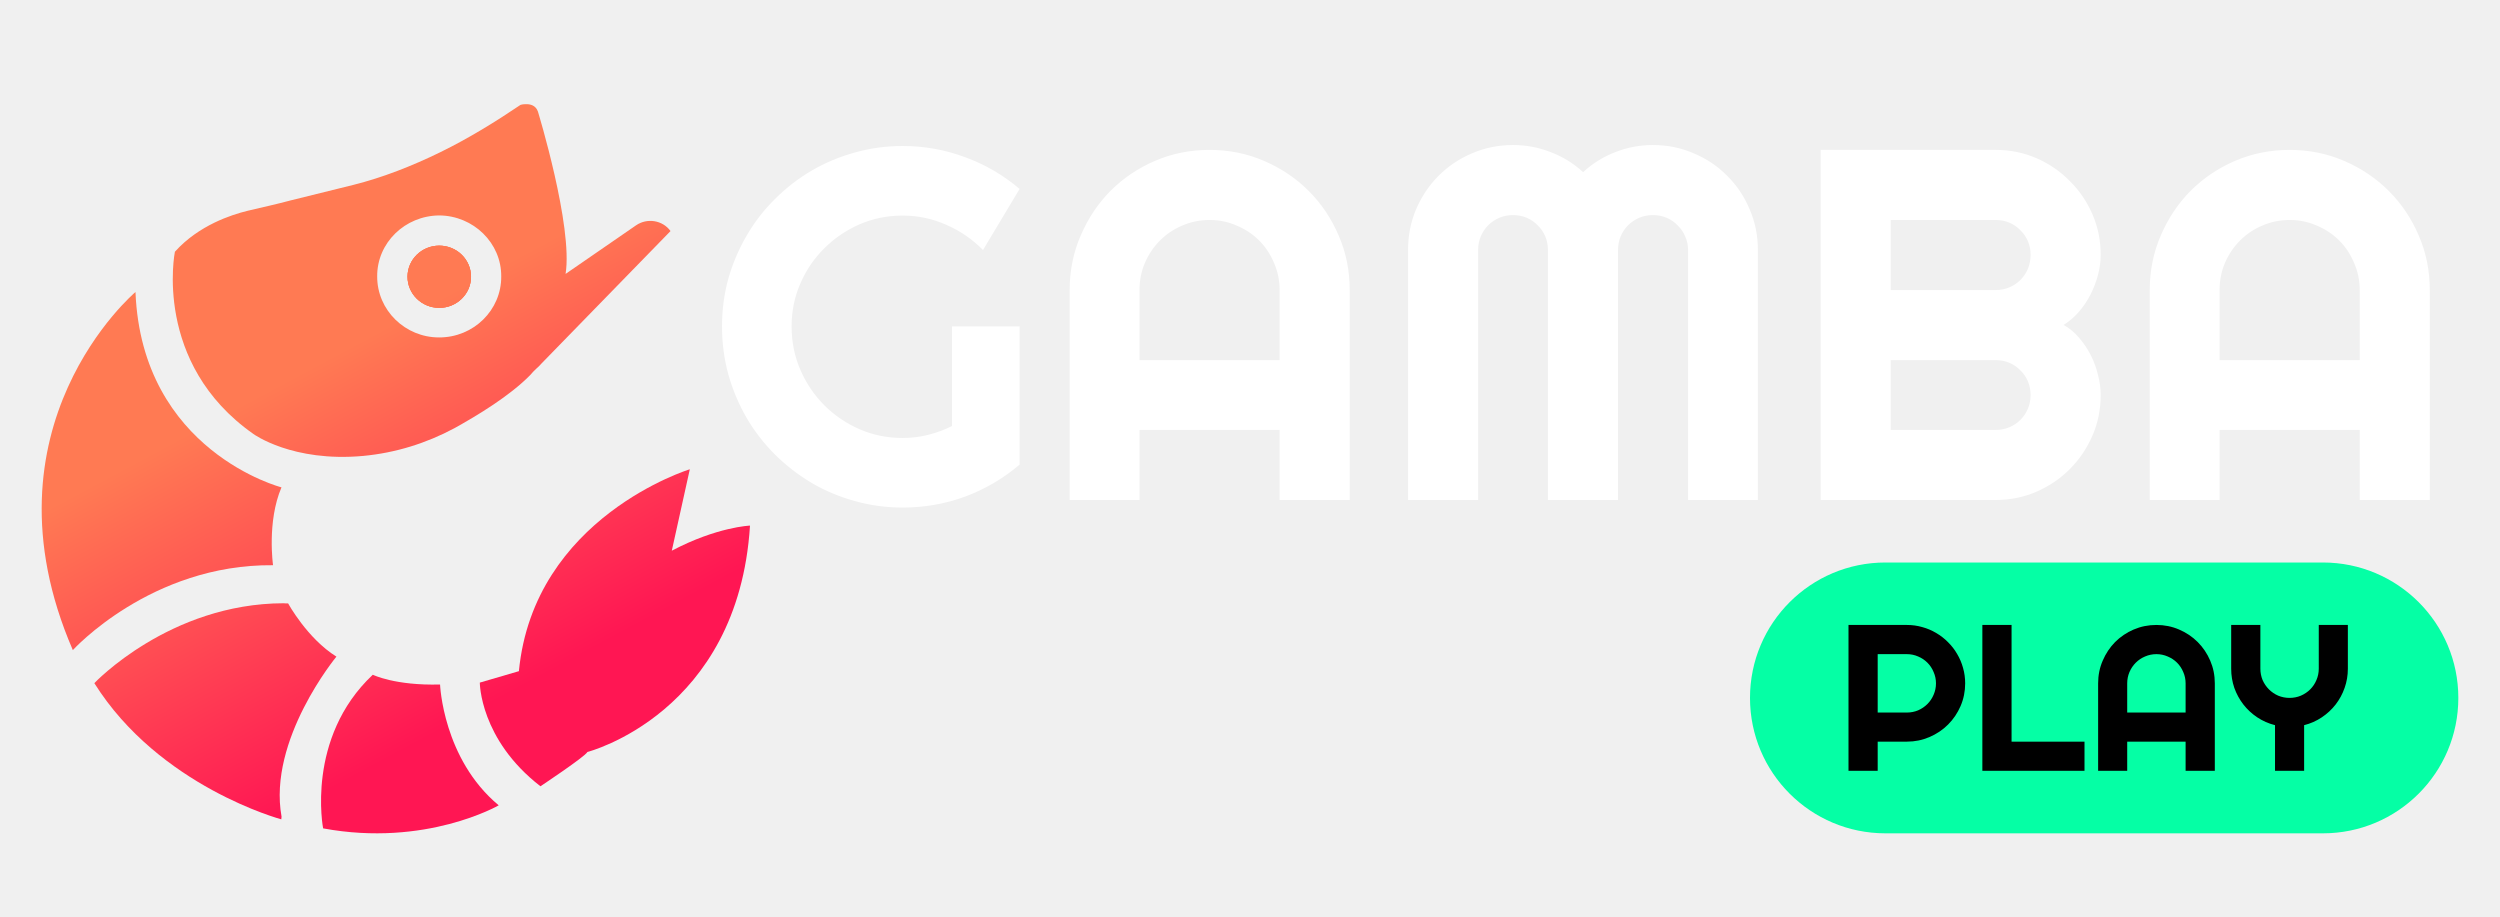
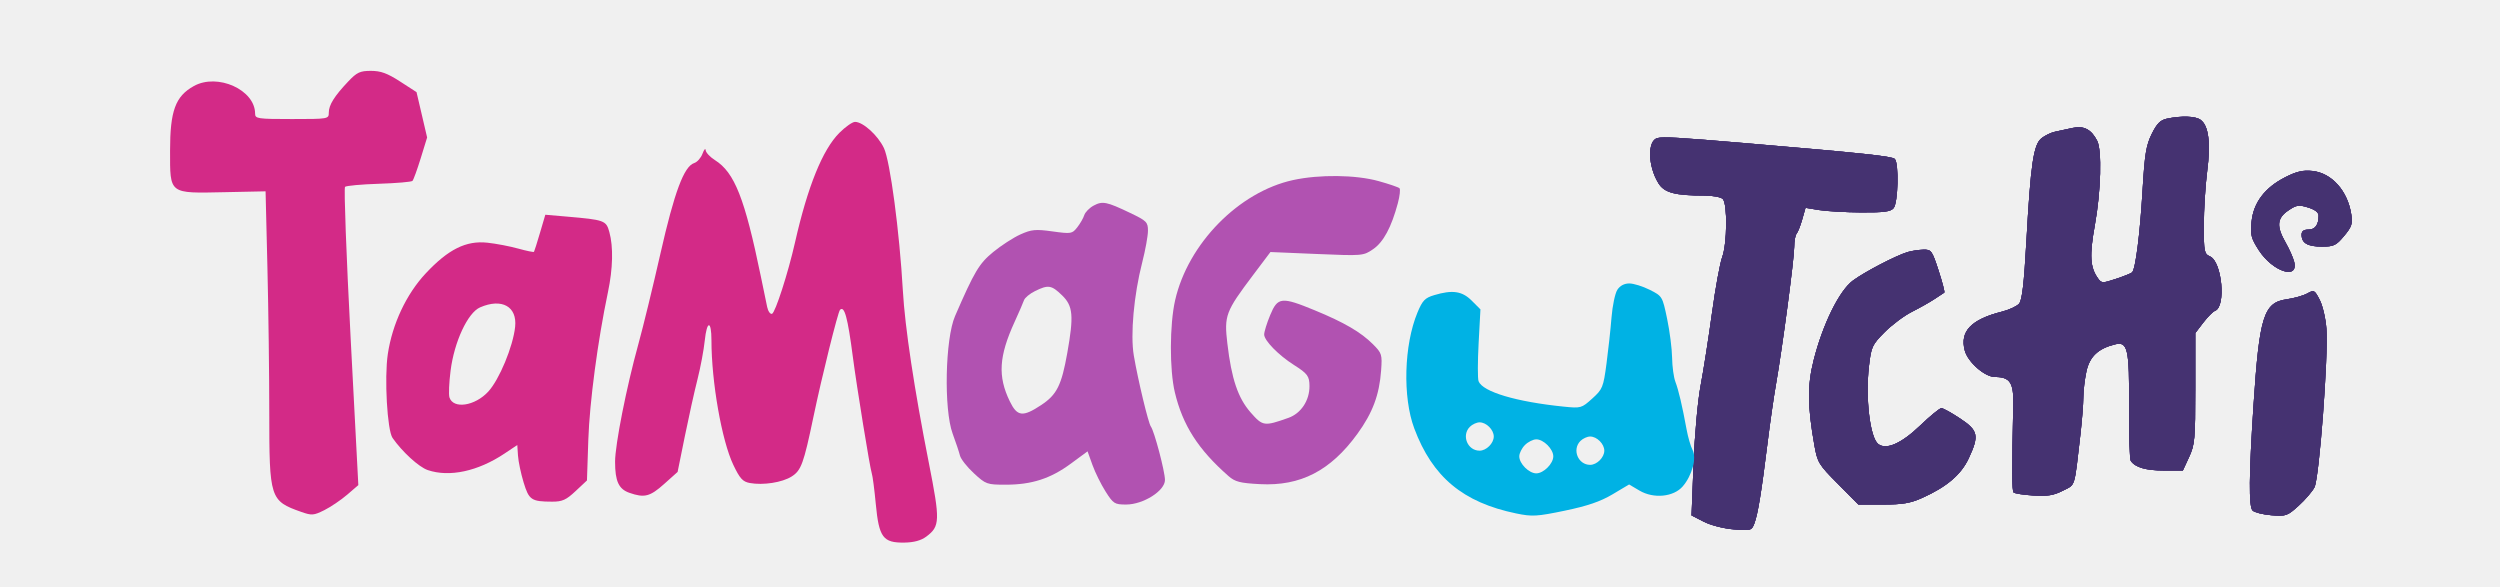
- <svg xmlns="http://www.w3.org/2000/svg" width="120" height="44" viewBox="0 0 120 44" fill="none">
-   <path d="M48.942 22.301C48.161 22.965 47.29 23.477 46.329 23.836C45.368 24.188 44.368 24.363 43.329 24.363C42.532 24.363 41.762 24.258 41.02 24.047C40.286 23.844 39.598 23.555 38.958 23.18C38.317 22.797 37.731 22.344 37.2 21.82C36.669 21.289 36.215 20.703 35.84 20.062C35.465 19.414 35.172 18.719 34.961 17.977C34.758 17.234 34.657 16.465 34.657 15.668C34.657 14.871 34.758 14.105 34.961 13.371C35.172 12.637 35.465 11.949 35.84 11.309C36.215 10.66 36.669 10.074 37.2 9.551C37.731 9.02 38.317 8.566 38.958 8.191C39.598 7.816 40.286 7.527 41.02 7.324C41.762 7.113 42.532 7.008 43.329 7.008C44.368 7.008 45.368 7.188 46.329 7.547C47.29 7.898 48.161 8.406 48.942 9.07L47.184 12C46.676 11.484 46.09 11.082 45.426 10.793C44.762 10.496 44.063 10.348 43.329 10.348C42.594 10.348 41.903 10.488 41.254 10.77C40.614 11.051 40.051 11.434 39.567 11.918C39.083 12.395 38.7 12.957 38.419 13.605C38.137 14.246 37.997 14.934 37.997 15.668C37.997 16.41 38.137 17.105 38.419 17.754C38.7 18.402 39.083 18.969 39.567 19.453C40.051 19.938 40.614 20.32 41.254 20.602C41.903 20.883 42.594 21.023 43.329 21.023C43.751 21.023 44.161 20.973 44.559 20.871C44.958 20.77 45.336 20.629 45.696 20.449V15.668H48.942V22.301ZM61.422 17.285V13.922C61.422 13.461 61.333 13.027 61.153 12.621C60.981 12.207 60.743 11.848 60.438 11.543C60.133 11.238 59.774 11 59.36 10.828C58.954 10.648 58.52 10.559 58.059 10.559C57.598 10.559 57.161 10.648 56.747 10.828C56.34 11 55.985 11.238 55.68 11.543C55.376 11.848 55.133 12.207 54.954 12.621C54.782 13.027 54.696 13.461 54.696 13.922V17.285H61.422ZM64.786 24H61.422V20.637H54.696V24H51.344V13.922C51.344 12.992 51.52 12.121 51.872 11.309C52.223 10.488 52.7 9.773 53.301 9.164C53.911 8.555 54.622 8.074 55.434 7.723C56.254 7.371 57.129 7.195 58.059 7.195C58.989 7.195 59.86 7.371 60.672 7.723C61.493 8.074 62.208 8.555 62.817 9.164C63.426 9.773 63.907 10.488 64.258 11.309C64.61 12.121 64.786 12.992 64.786 13.922V24ZM84.379 24H81.028V12C81.028 11.766 80.981 11.547 80.887 11.344C80.801 11.141 80.68 10.965 80.524 10.816C80.376 10.66 80.2 10.539 79.997 10.453C79.793 10.367 79.575 10.324 79.34 10.324C79.106 10.324 78.887 10.367 78.684 10.453C78.481 10.539 78.301 10.66 78.145 10.816C77.997 10.965 77.879 11.141 77.793 11.344C77.707 11.547 77.665 11.766 77.665 12V24H74.301V12C74.301 11.766 74.258 11.547 74.172 11.344C74.086 11.141 73.965 10.965 73.809 10.816C73.661 10.66 73.485 10.539 73.282 10.453C73.079 10.367 72.86 10.324 72.626 10.324C72.391 10.324 72.172 10.367 71.969 10.453C71.766 10.539 71.586 10.66 71.43 10.816C71.282 10.965 71.165 11.141 71.079 11.344C70.993 11.547 70.95 11.766 70.95 12V24H67.586V12C67.586 11.305 67.715 10.652 67.973 10.043C68.239 9.426 68.598 8.891 69.051 8.438C69.512 7.977 70.047 7.617 70.657 7.359C71.274 7.094 71.93 6.961 72.626 6.961C73.251 6.961 73.852 7.074 74.43 7.301C75.008 7.52 75.528 7.84 75.989 8.262C76.45 7.84 76.965 7.52 77.536 7.301C78.114 7.074 78.715 6.961 79.34 6.961C80.036 6.961 80.688 7.094 81.297 7.359C81.915 7.617 82.45 7.977 82.903 8.438C83.364 8.891 83.723 9.426 83.981 10.043C84.247 10.652 84.379 11.305 84.379 12V24ZM100.833 18.961C100.833 19.656 100.7 20.309 100.434 20.918C100.168 21.527 99.805 22.062 99.344 22.523C98.891 22.977 98.36 23.336 97.751 23.602C97.141 23.867 96.489 24 95.793 24H87.391V7.195H95.793C96.489 7.195 97.141 7.328 97.751 7.594C98.36 7.859 98.891 8.223 99.344 8.684C99.805 9.137 100.168 9.668 100.434 10.277C100.7 10.887 100.833 11.539 100.833 12.234C100.833 12.547 100.79 12.867 100.704 13.195C100.618 13.523 100.497 13.84 100.34 14.145C100.184 14.449 99.997 14.727 99.778 14.977C99.559 15.227 99.317 15.434 99.051 15.598C99.325 15.746 99.571 15.949 99.79 16.207C100.008 16.457 100.196 16.734 100.352 17.039C100.508 17.344 100.625 17.664 100.704 18C100.79 18.328 100.833 18.648 100.833 18.961ZM90.754 20.637H95.793C96.028 20.637 96.247 20.594 96.45 20.508C96.653 20.422 96.829 20.305 96.977 20.156C97.133 20 97.254 19.82 97.34 19.617C97.426 19.414 97.469 19.195 97.469 18.961C97.469 18.727 97.426 18.508 97.34 18.305C97.254 18.102 97.133 17.926 96.977 17.777C96.829 17.621 96.653 17.5 96.45 17.414C96.247 17.328 96.028 17.285 95.793 17.285H90.754V20.637ZM90.754 13.922H95.793C96.028 13.922 96.247 13.879 96.45 13.793C96.653 13.707 96.829 13.59 96.977 13.441C97.133 13.285 97.254 13.105 97.34 12.902C97.426 12.691 97.469 12.469 97.469 12.234C97.469 12 97.426 11.781 97.34 11.578C97.254 11.375 97.133 11.199 96.977 11.051C96.829 10.895 96.653 10.773 96.45 10.688C96.247 10.602 96.028 10.559 95.793 10.559H90.754V13.922ZM113.266 17.285V13.922C113.266 13.461 113.176 13.027 112.997 12.621C112.825 12.207 112.586 11.848 112.282 11.543C111.977 11.238 111.618 11 111.204 10.828C110.797 10.648 110.364 10.559 109.903 10.559C109.442 10.559 109.004 10.648 108.59 10.828C108.184 11 107.829 11.238 107.524 11.543C107.219 11.848 106.977 12.207 106.797 12.621C106.625 13.027 106.54 13.461 106.54 13.922V17.285H113.266ZM116.629 24H113.266V20.637H106.54V24H103.188V13.922C103.188 12.992 103.364 12.121 103.715 11.309C104.067 10.488 104.543 9.773 105.145 9.164C105.754 8.555 106.465 8.074 107.278 7.723C108.098 7.371 108.973 7.195 109.903 7.195C110.833 7.195 111.704 7.371 112.516 7.723C113.336 8.074 114.051 8.555 114.661 9.164C115.27 9.773 115.75 10.488 116.102 11.309C116.454 12.121 116.629 12.992 116.629 13.922V24Z" fill="white" />
-   <path d="M3.496 31.205C3.496 31.205 7.24 27.075 13.106 27.13C13.106 27.13 12.806 25.038 13.511 23.393C13.511 23.393 6.808 21.665 6.503 14.017C6.503 14.017 -1.147 20.472 3.496 31.205Z" fill="url(#paint0_linear_638_1116)" />
-   <path d="M4.528 32.791C7.645 37.759 13.502 39.328 13.502 39.328L13.514 39.197C12.849 35.508 16.148 31.518 16.148 31.518C14.751 30.649 13.83 28.964 13.83 28.964C13.747 28.968 13.68 28.962 13.613 28.956C8.133 28.969 4.528 32.791 4.528 32.791Z" fill="url(#paint1_linear_638_1116)" />
-   <path d="M15.51 39.762C20.444 40.677 23.938 38.656 23.938 38.656C21.26 36.428 21.123 32.856 21.123 32.856C18.961 32.916 17.894 32.387 17.894 32.387C14.663 35.427 15.51 39.762 15.51 39.762Z" fill="url(#paint2_linear_638_1116)" />
-   <path d="M24.907 32.216L23.031 32.765C23.031 32.765 23.027 35.486 25.941 37.741C25.941 37.741 28.074 36.327 28.198 36.094C28.198 36.094 35.43 34.25 36 25.229C36 25.229 34.422 25.287 32.246 26.434L33.111 22.525C33.111 22.525 25.622 24.819 24.907 32.216Z" fill="url(#paint3_linear_638_1116)" />
-   <path d="M22.609 13.284C22.609 14.108 21.927 14.777 21.085 14.777C20.244 14.777 19.561 14.108 19.561 13.284C19.561 12.46 20.244 11.792 21.085 11.792C21.927 11.792 22.609 12.46 22.609 13.284Z" fill="url(#paint4_linear_638_1116)" />
-   <path d="M24.984 5.034C23.8 5.835 22.509 6.632 21.145 7.301C19.782 7.969 18.372 8.518 16.98 8.87L13.965 9.616C13.265 9.804 12.547 9.961 11.855 10.125C11.13 10.306 9.544 10.804 8.395 12.084C8.395 12.084 7.319 17.433 12.164 20.831C12.164 20.831 14.029 22.196 17.435 21.884C18.985 21.738 20.464 21.277 21.817 20.551C22.917 19.941 24.47 19.004 25.454 17.999C25.541 17.89 25.638 17.797 25.734 17.704C25.806 17.644 25.903 17.551 26.006 17.433L32.185 11.091C31.807 10.567 31.062 10.448 30.527 10.818L27.148 13.148C27.511 10.879 25.82 5.354 25.82 5.354C25.717 5.056 25.448 4.993 25.241 5.001C25.091 4.998 24.984 5.034 24.984 5.034ZM18.105 13.268C18.093 11.655 19.44 10.352 21.087 10.341C22.725 10.354 24.073 11.665 24.059 13.27C24.071 14.882 22.732 16.201 21.077 16.197C19.447 16.199 18.1 14.889 18.105 13.268Z" fill="url(#paint5_linear_638_1116)" />
-   <path d="M22.609 13.283C22.609 14.107 21.927 14.776 21.085 14.776C20.244 14.776 19.561 14.107 19.561 13.283C19.561 12.459 20.244 11.791 21.085 11.791C21.927 11.791 22.609 12.459 22.609 13.283Z" fill="url(#paint6_linear_638_1116)" />
-   <path d="M22.609 13.283C22.609 14.107 21.927 14.776 21.085 14.776C20.244 14.776 19.561 14.107 19.561 13.283C19.561 12.459 20.244 11.791 21.085 11.791C21.927 11.791 22.609 12.459 22.609 13.283Z" fill="url(#paint7_linear_638_1116)" />
-   <rect x="84" y="27" width="34" height="13" rx="6.5" fill="#05FFA5" />
-   <path d="M90.129 31.399V34.202H91.53C91.722 34.202 91.903 34.166 92.072 34.095C92.242 34.02 92.39 33.919 92.517 33.792C92.644 33.665 92.743 33.517 92.814 33.348C92.889 33.175 92.927 32.993 92.927 32.801C92.927 32.609 92.889 32.428 92.814 32.259C92.743 32.086 92.644 31.936 92.517 31.81C92.39 31.683 92.242 31.583 92.072 31.512C91.903 31.437 91.722 31.399 91.53 31.399H90.129ZM90.129 37H88.728V29.998H91.53C91.787 29.998 92.035 30.032 92.272 30.101C92.51 30.166 92.731 30.26 92.936 30.384C93.145 30.504 93.334 30.651 93.503 30.823C93.675 30.992 93.822 31.181 93.942 31.39C94.066 31.598 94.16 31.821 94.226 32.059C94.294 32.296 94.328 32.544 94.328 32.801C94.328 33.185 94.255 33.548 94.108 33.89C93.962 34.228 93.762 34.524 93.508 34.778C93.254 35.032 92.956 35.232 92.614 35.379C92.276 35.525 91.914 35.599 91.53 35.599H90.129V37ZM100.056 37H95.153V29.998H96.555V35.599H100.056V37ZM104.909 34.202V32.801C104.909 32.609 104.872 32.428 104.797 32.259C104.725 32.086 104.626 31.936 104.499 31.81C104.372 31.683 104.222 31.583 104.05 31.512C103.881 31.437 103.7 31.399 103.508 31.399C103.316 31.399 103.133 31.437 102.961 31.512C102.792 31.583 102.644 31.683 102.517 31.81C102.39 31.936 102.289 32.086 102.214 32.259C102.142 32.428 102.106 32.609 102.106 32.801V34.202H104.909ZM106.311 37H104.909V35.599H102.106V37H100.71V32.801C100.71 32.413 100.783 32.05 100.93 31.712C101.076 31.37 101.275 31.072 101.525 30.818C101.779 30.564 102.076 30.364 102.414 30.218C102.756 30.071 103.12 29.998 103.508 29.998C103.895 29.998 104.258 30.071 104.597 30.218C104.938 30.364 105.236 30.564 105.49 30.818C105.744 31.072 105.944 31.37 106.091 31.712C106.237 32.05 106.311 32.413 106.311 32.801V37ZM110.598 37H109.201V34.808C108.892 34.73 108.607 34.604 108.347 34.432C108.09 34.259 107.868 34.054 107.683 33.816C107.497 33.575 107.352 33.31 107.248 33.02C107.147 32.727 107.097 32.42 107.097 32.098V29.998H108.498V32.098C108.498 32.29 108.534 32.472 108.605 32.645C108.68 32.814 108.781 32.962 108.908 33.089C109.035 33.216 109.183 33.317 109.353 33.392C109.525 33.463 109.707 33.499 109.899 33.499C110.091 33.499 110.272 33.463 110.441 33.392C110.614 33.317 110.764 33.216 110.891 33.089C111.018 32.962 111.117 32.814 111.188 32.645C111.263 32.472 111.301 32.29 111.301 32.098V29.998H112.697V32.098C112.697 32.42 112.645 32.727 112.541 33.02C112.44 33.31 112.297 33.575 112.111 33.816C111.926 34.054 111.704 34.259 111.447 34.432C111.19 34.604 110.907 34.73 110.598 34.808V37Z" fill="black" />
-   <defs>
-     <linearGradient id="paint0_linear_638_1116" x1="14.759" y1="38.489" x2="6.117" y2="22.374" gradientUnits="userSpaceOnUse">
-       <stop stop-color="#FF1653" />
-       <stop offset="1" stop-color="#FF7A53" />
-     </linearGradient>
-     <linearGradient id="paint1_linear_638_1116" x1="14.082" y1="38.85" x2="5.441" y2="22.735" gradientUnits="userSpaceOnUse">
-       <stop stop-color="#FF1653" />
-       <stop offset="1" stop-color="#FF7A53" />
-     </linearGradient>
-     <linearGradient id="paint2_linear_638_1116" x1="18.437" y1="36.516" x2="9.795" y2="20.402" gradientUnits="userSpaceOnUse">
-       <stop stop-color="#FF1653" />
-       <stop offset="1" stop-color="#FF7A53" />
-     </linearGradient>
-     <linearGradient id="paint3_linear_638_1116" x1="29.952" y1="30.339" x2="21.311" y2="14.225" gradientUnits="userSpaceOnUse">
-       <stop stop-color="#FF1653" />
-       <stop offset="1" stop-color="#FF7A53" />
-     </linearGradient>
-     <linearGradient id="paint4_linear_638_1116" x1="30.472" y1="30.064" x2="21.831" y2="13.95" gradientUnits="userSpaceOnUse">
-       <stop stop-color="#FF1653" />
-       <stop offset="1" stop-color="#FF7A53" />
-     </linearGradient>
-     <linearGradient id="paint5_linear_638_1116" x1="29.74" y1="30.452" x2="21.099" y2="14.338" gradientUnits="userSpaceOnUse">
-       <stop stop-color="#FF1653" />
-       <stop offset="1" stop-color="#FF7A53" />
-     </linearGradient>
-     <linearGradient id="paint6_linear_638_1116" x1="30.472" y1="30.063" x2="21.831" y2="13.948" gradientUnits="userSpaceOnUse">
-       <stop stop-color="#FF1653" />
-       <stop offset="1" stop-color="#FF7A53" />
-     </linearGradient>
-     <linearGradient id="paint7_linear_638_1116" x1="30.472" y1="30.063" x2="21.831" y2="13.948" gradientUnits="userSpaceOnUse">
-       <stop stop-color="#FF1653" />
-       <stop offset="1" stop-color="#FF7A53" />
-     </linearGradient>
-   </defs>
+ <svg xmlns="http://www.w3.org/2000/svg" width="882" height="207" viewBox="0 0 882 207" version="1.1">
+   <path d="" stroke="none" fill="#000000" fill-rule="evenodd" />
+   <path d="M 764.500 41.868 C 762.183 42.356, 760.964 43.581, 759.145 47.247 C 757.163 51.244, 756.649 54.384, 755.898 67.102 C 754.974 82.727, 753.402 95.043, 752.194 96.117 C 751.812 96.456, 749.252 97.479, 746.504 98.390 C 741.809 99.947, 741.431 99.942, 740.244 98.319 C 737.375 94.396, 737.117 90.193, 739.078 79.320 C 741.210 67.498, 741.602 53.047, 739.883 49.684 C 737.814 45.639, 735.146 44.254, 731.145 45.151 C 729.140 45.600, 726.375 46.198, 725 46.481 C 723.625 46.763, 721.498 47.783, 720.274 48.747 C 717.425 50.991, 716.429 57.726, 714.913 85 C 714.069 100.177, 713.397 105.928, 712.325 107.147 C 711.528 108.053, 708.819 109.312, 706.304 109.945 C 695.425 112.684, 691.371 116.913, 693.166 123.648 C 694.263 127.767, 700.238 133, 703.844 133 C 709.107 133, 710.447 135.008, 710.280 142.644 C 709.773 165.871, 709.801 173.134, 710.401 173.734 C 710.773 174.106, 713.909 174.590, 717.371 174.811 C 722.340 175.127, 724.529 174.771, 727.769 173.118 C 732.301 170.806, 731.757 172.536, 733.956 153.432 C 734.530 148.445, 735 142.505, 735 140.231 C 735 137.958, 735.484 133.842, 736.075 131.084 C 737.206 125.811, 740.179 122.985, 746.168 121.490 C 750.661 120.369, 751.270 123.063, 751.124 143.421 C 751.053 153.364, 751.334 161.995, 751.747 162.600 C 753.325 164.907, 757.100 166, 763.490 166 L 770.112 166 772.306 161.250 C 774.327 156.874, 774.500 154.964, 774.500 137 L 774.500 117.500 777.302 113.837 C 778.844 111.822, 780.725 109.936, 781.482 109.645 C 785.419 108.135, 783.932 92.323, 779.678 90.456 C 777.648 89.565, 777.501 88.819, 777.513 79.500 C 777.520 74, 778.052 65.411, 778.694 60.412 C 779.982 50.400, 779.205 44.354, 776.364 42.277 C 774.549 40.949, 769.663 40.781, 764.500 41.868 M 584.751 48.711 C 581.155 49.606, 581.341 58.527, 585.081 64.614 C 587.159 67.996, 590.905 69, 601.440 69 C 604.278 69, 607.140 69.540, 607.800 70.200 C 609.479 71.879, 609.332 86.074, 607.587 90.730 C 606.810 92.803, 605.187 101.700, 603.982 110.500 C 602.776 119.300, 600.978 130.775, 599.986 136 C 598.971 141.344, 597.874 153.450, 597.479 163.673 L 596.776 181.845 601.109 184.055 C 603.587 185.320, 608.117 186.480, 611.694 186.768 C 617.726 187.252, 617.982 187.177, 618.949 184.635 C 620.169 181.424, 621.448 173.624, 623.560 156.500 C 624.442 149.350, 625.800 139.900, 626.578 135.500 C 628.779 123.040, 633 91.239, 633 87.113 C 633 85.071, 633.374 82.973, 633.831 82.450 C 634.289 81.928, 635.186 79.658, 635.824 77.407 L 636.986 73.315 641.743 74.098 C 644.359 74.528, 651.057 74.908, 656.628 74.940 C 664.694 74.988, 667.022 74.678, 668.068 73.418 C 669.651 71.511, 669.980 57.593, 668.478 56.084 C 667.511 55.111, 657.235 54.024, 615.500 50.480 C 591.944 48.479, 586.857 48.186, 584.751 48.711 M 806.272 62.510 C 799.062 66.160, 794.999 71.518, 794.349 78.233 C 793.899 82.877, 794.201 84.063, 796.902 88.258 C 801.776 95.827, 811.008 98.865, 809.376 92.363 C 809.006 90.888, 807.651 87.841, 806.364 85.591 C 803.075 79.841, 803.308 76.981, 807.283 74.275 C 810.177 72.304, 810.978 72.180, 814.276 73.193 C 816.721 73.943, 818 74.937, 818 76.086 C 818 79.355, 816.792 81, 814.393 81 C 812.755 81, 812 81.568, 812 82.800 C 812 85.750, 814.121 87, 819.127 87 C 823.366 87, 824.178 86.612, 826.989 83.250 C 829.684 80.025, 830.040 78.960, 829.533 75.645 C 828.260 67.328, 822.629 61.031, 815.826 60.318 C 812.509 59.969, 810.281 60.481, 806.272 62.510 M 673 88.933 C 668.817 90.207, 657.941 95.870, 653.731 98.966 C 648.919 102.505, 643.083 114.335, 639.858 127.088 C 637.607 135.992, 637.665 143.193, 640.102 157 C 641.192 163.178, 641.605 163.859, 648.447 170.750 L 655.645 178 664.294 178 C 671.250 178, 673.976 177.535, 678.221 175.625 C 686.841 171.746, 691.884 167.446, 694.564 161.690 C 698.310 153.644, 697.932 151.902, 691.515 147.642 C 688.499 145.639, 685.535 144, 684.929 144 C 684.323 144, 680.973 146.740, 677.486 150.089 C 670.826 156.484, 665.450 158.852, 662.621 156.637 C 659.732 154.374, 658.072 140.379, 659.366 129.208 C 660.165 122.317, 660.468 121.658, 664.881 117.208 C 667.449 114.619, 671.787 111.375, 674.520 110 C 677.253 108.625, 680.841 106.602, 682.495 105.503 C 684.148 104.405, 685.697 103.383, 685.938 103.232 C 686.179 103.081, 685.279 99.593, 683.938 95.482 C 681.609 88.340, 681.366 88.010, 678.500 88.089 C 676.850 88.135, 674.375 88.515, 673 88.933 M 814 103.536 C 812.625 104.301, 809.363 105.226, 806.752 105.592 C 798.628 106.730, 797.095 111.623, 795.037 143 C 793.427 167.562, 793.330 178.722, 794.715 180.111 C 795.383 180.781, 798.363 181.531, 801.337 181.778 C 806.460 182.203, 806.963 182.028, 810.937 178.438 C 813.243 176.355, 815.765 173.421, 816.542 171.919 C 818.228 168.659, 821.453 125.894, 820.759 115.998 C 820.507 112.414, 819.450 107.848, 818.401 105.821 C 816.582 102.305, 816.392 102.206, 814 103.536" stroke="none" fill="#453271" fill-rule="evenodd" />
+   <path d="M 764.500 41.868 C 762.183 42.356, 760.964 43.581, 759.145 47.247 C 757.163 51.244, 756.649 54.384, 755.898 67.102 C 754.974 82.727, 753.402 95.043, 752.194 96.117 C 751.812 96.456, 749.252 97.479, 746.504 98.390 C 741.809 99.947, 741.431 99.942, 740.244 98.319 C 737.375 94.396, 737.117 90.193, 739.078 79.320 C 741.210 67.498, 741.602 53.047, 739.883 49.684 C 737.814 45.639, 735.146 44.254, 731.145 45.151 C 729.140 45.600, 726.375 46.198, 725 46.481 C 723.625 46.763, 721.498 47.783, 720.274 48.747 C 717.425 50.991, 716.429 57.726, 714.913 85 C 714.069 100.177, 713.397 105.928, 712.325 107.147 C 711.528 108.053, 708.819 109.312, 706.304 109.945 C 695.425 112.684, 691.371 116.913, 693.166 123.648 C 694.263 127.767, 700.238 133, 703.844 133 C 709.107 133, 710.447 135.008, 710.280 142.644 C 709.773 165.871, 709.801 173.134, 710.401 173.734 C 710.773 174.106, 713.909 174.590, 717.371 174.811 C 722.340 175.127, 724.529 174.771, 727.769 173.118 C 732.301 170.806, 731.757 172.536, 733.956 153.432 C 734.530 148.445, 735 142.505, 735 140.231 C 735 137.958, 735.484 133.842, 736.075 131.084 C 737.206 125.811, 740.179 122.985, 746.168 121.490 C 750.661 120.369, 751.270 123.063, 751.124 143.421 C 751.053 153.364, 751.334 161.995, 751.747 162.600 C 753.325 164.907, 757.100 166, 763.490 166 L 770.112 166 772.306 161.250 C 774.327 156.874, 774.500 154.964, 774.500 137 L 774.500 117.500 777.302 113.837 C 778.844 111.822, 780.725 109.936, 781.482 109.645 C 785.419 108.135, 783.932 92.323, 779.678 90.456 C 777.648 89.565, 777.501 88.819, 777.513 79.500 C 777.520 74, 778.052 65.411, 778.694 60.412 C 779.982 50.400, 779.205 44.354, 776.364 42.277 C 774.549 40.949, 769.663 40.781, 764.500 41.868 M 584.751 48.711 C 581.155 49.606, 581.341 58.527, 585.081 64.614 C 587.159 67.996, 590.905 69, 601.440 69 C 604.278 69, 607.140 69.540, 607.800 70.200 C 609.479 71.879, 609.332 86.074, 607.587 90.730 C 606.810 92.803, 605.187 101.700, 603.982 110.500 C 602.776 119.300, 600.978 130.775, 599.986 136 C 598.971 141.344, 597.874 153.450, 597.479 163.673 L 596.776 181.845 601.109 184.055 C 603.587 185.320, 608.117 186.480, 611.694 186.768 C 617.726 187.252, 617.982 187.177, 618.949 184.635 C 620.169 181.424, 621.448 173.624, 623.560 156.500 C 624.442 149.350, 625.800 139.900, 626.578 135.500 C 628.779 123.040, 633 91.239, 633 87.113 C 633 85.071, 633.374 82.973, 633.831 82.450 C 634.289 81.928, 635.186 79.658, 635.824 77.407 L 636.986 73.315 641.743 74.098 C 644.359 74.528, 651.057 74.908, 656.628 74.940 C 664.694 74.988, 667.022 74.678, 668.068 73.418 C 669.651 71.511, 669.980 57.593, 668.478 56.084 C 667.511 55.111, 657.235 54.024, 615.500 50.480 C 591.944 48.479, 586.857 48.186, 584.751 48.711 M 806.272 62.510 C 799.062 66.160, 794.999 71.518, 794.349 78.233 C 793.899 82.877, 794.201 84.063, 796.902 88.258 C 801.776 95.827, 811.008 98.865, 809.376 92.363 C 809.006 90.888, 807.651 87.841, 806.364 85.591 C 803.075 79.841, 803.308 76.981, 807.283 74.275 C 810.177 72.304, 810.978 72.180, 814.276 73.193 C 816.721 73.943, 818 74.937, 818 76.086 C 818 79.355, 816.792 81, 814.393 81 C 812.755 81, 812 81.568, 812 82.800 C 812 85.750, 814.121 87, 819.127 87 C 823.366 87, 824.178 86.612, 826.989 83.250 C 829.684 80.025, 830.040 78.960, 829.533 75.645 C 828.260 67.328, 822.629 61.031, 815.826 60.318 C 812.509 59.969, 810.281 60.481, 806.272 62.510 M 673 88.933 C 668.817 90.207, 657.941 95.870, 653.731 98.966 C 648.919 102.505, 643.083 114.335, 639.858 127.088 C 637.607 135.992, 637.665 143.193, 640.102 157 C 641.192 163.178, 641.605 163.859, 648.447 170.750 L 655.645 178 664.294 178 C 671.250 178, 673.976 177.535, 678.221 175.625 C 686.841 171.746, 691.884 167.446, 694.564 161.690 C 698.310 153.644, 697.932 151.902, 691.515 147.642 C 688.499 145.639, 685.535 144, 684.929 144 C 684.323 144, 680.973 146.740, 677.486 150.089 C 670.826 156.484, 665.450 158.852, 662.621 156.637 C 659.732 154.374, 658.072 140.379, 659.366 129.208 C 660.165 122.317, 660.468 121.658, 664.881 117.208 C 667.449 114.619, 671.787 111.375, 674.520 110 C 677.253 108.625, 680.841 106.602, 682.495 105.503 C 684.148 104.405, 685.697 103.383, 685.938 103.232 C 686.179 103.081, 685.279 99.593, 683.938 95.482 C 681.609 88.340, 681.366 88.010, 678.500 88.089 C 676.850 88.135, 674.375 88.515, 673 88.933 M 814 103.536 C 812.625 104.301, 809.363 105.226, 806.752 105.592 C 798.628 106.730, 797.095 111.623, 795.037 143 C 793.427 167.562, 793.330 178.722, 794.715 180.111 C 795.383 180.781, 798.363 181.531, 801.337 181.778 C 806.460 182.203, 806.963 182.028, 810.937 178.438 C 813.243 176.355, 815.765 173.421, 816.542 171.919 C 818.228 168.659, 821.453 125.894, 820.759 115.998 C 820.507 112.414, 819.450 107.848, 818.401 105.821 C 816.582 102.305, 816.392 102.206, 814 103.536" stroke="none" fill="#453271" fill-rule="evenodd" />
+   <path d="M 764.500 41.868 C 762.183 42.356, 760.964 43.581, 759.145 47.247 C 757.163 51.244, 756.649 54.384, 755.898 67.102 C 754.974 82.727, 753.402 95.043, 752.194 96.117 C 751.812 96.456, 749.252 97.479, 746.504 98.390 C 741.809 99.947, 741.431 99.942, 740.244 98.319 C 737.375 94.396, 737.117 90.193, 739.078 79.320 C 741.210 67.498, 741.602 53.047, 739.883 49.684 C 737.814 45.639, 735.146 44.254, 731.145 45.151 C 729.140 45.600, 726.375 46.198, 725 46.481 C 723.625 46.763, 721.498 47.783, 720.274 48.747 C 717.425 50.991, 716.429 57.726, 714.913 85 C 714.069 100.177, 713.397 105.928, 712.325 107.147 C 711.528 108.053, 708.819 109.312, 706.304 109.945 C 695.425 112.684, 691.371 116.913, 693.166 123.648 C 694.263 127.767, 700.238 133, 703.844 133 C 709.107 133, 710.447 135.008, 710.280 142.644 C 709.773 165.871, 709.801 173.134, 710.401 173.734 C 710.773 174.106, 713.909 174.590, 717.371 174.811 C 722.340 175.127, 724.529 174.771, 727.769 173.118 C 732.301 170.806, 731.757 172.536, 733.956 153.432 C 734.530 148.445, 735 142.505, 735 140.231 C 735 137.958, 735.484 133.842, 736.075 131.084 C 737.206 125.811, 740.179 122.985, 746.168 121.490 C 750.661 120.369, 751.270 123.063, 751.124 143.421 C 751.053 153.364, 751.334 161.995, 751.747 162.600 C 753.325 164.907, 757.100 166, 763.490 166 L 770.112 166 772.306 161.250 C 774.327 156.874, 774.500 154.964, 774.500 137 L 774.500 117.500 777.302 113.837 C 778.844 111.822, 780.725 109.936, 781.482 109.645 C 785.419 108.135, 783.932 92.323, 779.678 90.456 C 777.648 89.565, 777.501 88.819, 777.513 79.500 C 777.520 74, 778.052 65.411, 778.694 60.412 C 779.982 50.400, 779.205 44.354, 776.364 42.277 C 774.549 40.949, 769.663 40.781, 764.500 41.868 M 584.751 48.711 C 581.155 49.606, 581.341 58.527, 585.081 64.614 C 587.159 67.996, 590.905 69, 601.440 69 C 604.278 69, 607.140 69.540, 607.800 70.200 C 609.479 71.879, 609.332 86.074, 607.587 90.730 C 606.810 92.803, 605.187 101.700, 603.982 110.500 C 602.776 119.300, 600.978 130.775, 599.986 136 C 598.971 141.344, 597.874 153.450, 597.479 163.673 L 596.776 181.845 601.109 184.055 C 603.587 185.320, 608.117 186.480, 611.694 186.768 C 617.726 187.252, 617.982 187.177, 618.949 184.635 C 620.169 181.424, 621.448 173.624, 623.560 156.500 C 624.442 149.350, 625.800 139.900, 626.578 135.500 C 628.779 123.040, 633 91.239, 633 87.113 C 633 85.071, 633.374 82.973, 633.831 82.450 C 634.289 81.928, 635.186 79.658, 635.824 77.407 L 636.986 73.315 641.743 74.098 C 644.359 74.528, 651.057 74.908, 656.628 74.940 C 664.694 74.988, 667.022 74.678, 668.068 73.418 C 669.651 71.511, 669.980 57.593, 668.478 56.084 C 667.511 55.111, 657.235 54.024, 615.500 50.480 C 591.944 48.479, 586.857 48.186, 584.751 48.711 M 806.272 62.510 C 799.062 66.160, 794.999 71.518, 794.349 78.233 C 793.899 82.877, 794.201 84.063, 796.902 88.258 C 801.776 95.827, 811.008 98.865, 809.376 92.363 C 809.006 90.888, 807.651 87.841, 806.364 85.591 C 803.075 79.841, 803.308 76.981, 807.283 74.275 C 810.177 72.304, 810.978 72.180, 814.276 73.193 C 816.721 73.943, 818 74.937, 818 76.086 C 818 79.355, 816.792 81, 814.393 81 C 812.755 81, 812 81.568, 812 82.800 C 812 85.750, 814.121 87, 819.127 87 C 823.366 87, 824.178 86.612, 826.989 83.250 C 829.684 80.025, 830.040 78.960, 829.533 75.645 C 828.260 67.328, 822.629 61.031, 815.826 60.318 C 812.509 59.969, 810.281 60.481, 806.272 62.510 M 673 88.933 C 668.817 90.207, 657.941 95.870, 653.731 98.966 C 648.919 102.505, 643.083 114.335, 639.858 127.088 C 637.607 135.992, 637.665 143.193, 640.102 157 C 641.192 163.178, 641.605 163.859, 648.447 170.750 L 655.645 178 664.294 178 C 671.250 178, 673.976 177.535, 678.221 175.625 C 686.841 171.746, 691.884 167.446, 694.564 161.690 C 698.310 153.644, 697.932 151.902, 691.515 147.642 C 688.499 145.639, 685.535 144, 684.929 144 C 684.323 144, 680.973 146.740, 677.486 150.089 C 670.826 156.484, 665.450 158.852, 662.621 156.637 C 659.732 154.374, 658.072 140.379, 659.366 129.208 C 660.165 122.317, 660.468 121.658, 664.881 117.208 C 667.449 114.619, 671.787 111.375, 674.520 110 C 677.253 108.625, 680.841 106.602, 682.495 105.503 C 684.148 104.405, 685.697 103.383, 685.938 103.232 C 686.179 103.081, 685.279 99.593, 683.938 95.482 C 681.609 88.340, 681.366 88.010, 678.500 88.089 C 676.850 88.135, 674.375 88.515, 673 88.933 M 814 103.536 C 812.625 104.301, 809.363 105.226, 806.752 105.592 C 798.628 106.730, 797.095 111.623, 795.037 143 C 793.427 167.562, 793.330 178.722, 794.715 180.111 C 795.383 180.781, 798.363 181.531, 801.337 181.778 C 806.460 182.203, 806.963 182.028, 810.937 178.438 C 813.243 176.355, 815.765 173.421, 816.542 171.919 C 818.228 168.659, 821.453 125.894, 820.759 115.998 C 820.507 112.414, 819.450 107.848, 818.401 105.821 C 816.582 102.305, 816.392 102.206, 814 103.536" stroke="none" fill="#453271" fill-rule="evenodd" />
+   <path d="M 764.500 41.868 C 762.183 42.356, 760.964 43.581, 759.145 47.247 C 757.163 51.244, 756.649 54.384, 755.898 67.102 C 754.974 82.727, 753.402 95.043, 752.194 96.117 C 751.812 96.456, 749.252 97.479, 746.504 98.390 C 741.809 99.947, 741.431 99.942, 740.244 98.319 C 737.375 94.396, 737.117 90.193, 739.078 79.320 C 741.210 67.498, 741.602 53.047, 739.883 49.684 C 737.814 45.639, 735.146 44.254, 731.145 45.151 C 729.140 45.600, 726.375 46.198, 725 46.481 C 723.625 46.763, 721.498 47.783, 720.274 48.747 C 717.425 50.991, 716.429 57.726, 714.913 85 C 714.069 100.177, 713.397 105.928, 712.325 107.147 C 711.528 108.053, 708.819 109.312, 706.304 109.945 C 695.425 112.684, 691.371 116.913, 693.166 123.648 C 694.263 127.767, 700.238 133, 703.844 133 C 709.107 133, 710.447 135.008, 710.280 142.644 C 709.773 165.871, 709.801 173.134, 710.401 173.734 C 710.773 174.106, 713.909 174.590, 717.371 174.811 C 722.340 175.127, 724.529 174.771, 727.769 173.118 C 732.301 170.806, 731.757 172.536, 733.956 153.432 C 734.530 148.445, 735 142.505, 735 140.231 C 735 137.958, 735.484 133.842, 736.075 131.084 C 737.206 125.811, 740.179 122.985, 746.168 121.490 C 750.661 120.369, 751.270 123.063, 751.124 143.421 C 751.053 153.364, 751.334 161.995, 751.747 162.600 C 753.325 164.907, 757.100 166, 763.490 166 L 770.112 166 772.306 161.250 C 774.327 156.874, 774.500 154.964, 774.500 137 L 774.500 117.500 777.302 113.837 C 778.844 111.822, 780.725 109.936, 781.482 109.645 C 785.419 108.135, 783.932 92.323, 779.678 90.456 C 777.648 89.565, 777.501 88.819, 777.513 79.500 C 777.520 74, 778.052 65.411, 778.694 60.412 C 779.982 50.400, 779.205 44.354, 776.364 42.277 C 774.549 40.949, 769.663 40.781, 764.500 41.868 M 584.751 48.711 C 581.155 49.606, 581.341 58.527, 585.081 64.614 C 587.159 67.996, 590.905 69, 601.440 69 C 604.278 69, 607.140 69.540, 607.800 70.200 C 609.479 71.879, 609.332 86.074, 607.587 90.730 C 606.810 92.803, 605.187 101.700, 603.982 110.500 C 602.776 119.300, 600.978 130.775, 599.986 136 C 598.971 141.344, 597.874 153.450, 597.479 163.673 L 596.776 181.845 601.109 184.055 C 603.587 185.320, 608.117 186.480, 611.694 186.768 C 617.726 187.252, 617.982 187.177, 618.949 184.635 C 620.169 181.424, 621.448 173.624, 623.560 156.500 C 624.442 149.350, 625.800 139.900, 626.578 135.500 C 628.779 123.040, 633 91.239, 633 87.113 C 633 85.071, 633.374 82.973, 633.831 82.450 C 634.289 81.928, 635.186 79.658, 635.824 77.407 L 636.986 73.315 641.743 74.098 C 644.359 74.528, 651.057 74.908, 656.628 74.940 C 664.694 74.988, 667.022 74.678, 668.068 73.418 C 669.651 71.511, 669.980 57.593, 668.478 56.084 C 667.511 55.111, 657.235 54.024, 615.500 50.480 C 591.944 48.479, 586.857 48.186, 584.751 48.711 M 806.272 62.510 C 799.062 66.160, 794.999 71.518, 794.349 78.233 C 793.899 82.877, 794.201 84.063, 796.902 88.258 C 801.776 95.827, 811.008 98.865, 809.376 92.363 C 809.006 90.888, 807.651 87.841, 806.364 85.591 C 803.075 79.841, 803.308 76.981, 807.283 74.275 C 810.177 72.304, 810.978 72.180, 814.276 73.193 C 816.721 73.943, 818 74.937, 818 76.086 C 818 79.355, 816.792 81, 814.393 81 C 812.755 81, 812 81.568, 812 82.800 C 812 85.750, 814.121 87, 819.127 87 C 823.366 87, 824.178 86.612, 826.989 83.250 C 829.684 80.025, 830.040 78.960, 829.533 75.645 C 828.260 67.328, 822.629 61.031, 815.826 60.318 C 812.509 59.969, 810.281 60.481, 806.272 62.510 M 673 88.933 C 668.817 90.207, 657.941 95.870, 653.731 98.966 C 648.919 102.505, 643.083 114.335, 639.858 127.088 C 637.607 135.992, 637.665 143.193, 640.102 157 C 641.192 163.178, 641.605 163.859, 648.447 170.750 L 655.645 178 664.294 178 C 671.250 178, 673.976 177.535, 678.221 175.625 C 686.841 171.746, 691.884 167.446, 694.564 161.690 C 698.310 153.644, 697.932 151.902, 691.515 147.642 C 688.499 145.639, 685.535 144, 684.929 144 C 684.323 144, 680.973 146.740, 677.486 150.089 C 670.826 156.484, 665.450 158.852, 662.621 156.637 C 659.732 154.374, 658.072 140.379, 659.366 129.208 C 660.165 122.317, 660.468 121.658, 664.881 117.208 C 667.449 114.619, 671.787 111.375, 674.520 110 C 677.253 108.625, 680.841 106.602, 682.495 105.503 C 684.148 104.405, 685.697 103.383, 685.938 103.232 C 686.179 103.081, 685.279 99.593, 683.938 95.482 C 681.609 88.340, 681.366 88.010, 678.500 88.089 C 676.850 88.135, 674.375 88.515, 673 88.933 M 814 103.536 C 812.625 104.301, 809.363 105.226, 806.752 105.592 C 798.628 106.730, 797.095 111.623, 795.037 143 C 793.427 167.562, 793.330 178.722, 794.715 180.111 C 795.383 180.781, 798.363 181.531, 801.337 181.778 C 806.460 182.203, 806.963 182.028, 810.937 178.438 C 813.243 176.355, 815.765 173.421, 816.542 171.919 C 818.228 168.659, 821.453 125.894, 820.759 115.998 C 820.507 112.414, 819.450 107.848, 818.401 105.821 C 816.582 102.305, 816.392 102.206, 814 103.536" stroke="none" fill="#453271" fill-rule="evenodd" />
+   <path d="M 570.593 102.250 C 569.794 103.487, 568.872 107.875, 568.544 112 C 568.215 116.125, 567.417 123.468, 566.769 128.318 C 565.655 136.663, 565.385 137.323, 561.744 140.612 C 557.995 143.999, 557.740 144.072, 551.699 143.460 C 534.899 141.758, 523.069 138.229, 521.635 134.490 C 521.298 133.613, 521.310 127.551, 521.661 121.020 L 522.300 109.146 519.227 106.073 C 515.837 102.683, 512.443 102.188, 505.943 104.135 C 502.723 105.100, 501.844 106.017, 500.088 110.243 C 495.322 121.710, 494.812 140.084, 498.953 151.146 C 505.370 168.291, 516.130 177.263, 534.930 181.146 C 540.568 182.311, 542.201 182.217, 552.110 180.156 C 560.074 178.500, 564.654 176.929, 568.903 174.398 L 574.746 170.918 578.417 173.084 C 583.412 176.031, 590.451 175.339, 593.681 171.584 C 596.967 167.764, 598.635 161.560, 597.135 158.737 C 596.481 157.507, 595.532 154.250, 595.027 151.500 C 593.481 143.088, 592.198 137.633, 591.074 134.685 C 590.483 133.137, 589.962 129.312, 589.916 126.185 C 589.870 123.058, 589.083 116.900, 588.166 112.500 C 586.514 104.568, 586.462 104.481, 582.038 102.250 C 579.584 101.013, 576.332 100, 574.811 100 C 573.041 100, 571.523 100.809, 570.593 102.250 M 518.571 150.571 C 515.539 153.604, 517.734 159, 522 159 C 524.386 159, 527 156.386, 527 154 C 527 151.614, 524.386 149, 522 149 C 520.979 149, 519.436 149.707, 518.571 150.571 M 557.571 155.571 C 554.539 158.604, 556.734 164, 561 164 C 563.386 164, 566 161.386, 566 159 C 566 156.614, 563.386 154, 561 154 C 559.979 154, 558.436 154.707, 557.571 155.571 M 538 157 C 536.900 158.100, 536 159.900, 536 161 C 536 163.576, 539.424 167, 542 167 C 544.576 167, 548 163.576, 548 161 C 548 158.424, 544.576 155, 542 155 C 540.900 155, 539.100 155.900, 538 157" stroke="none" fill="#00b2e4" fill-rule="evenodd" />
+   <path d="M 456.227 63.521 C 437.061 67.684, 419.129 85.947, 414.583 105.935 C 412.631 114.517, 412.584 130.461, 414.488 138.431 C 417.259 150.037, 422.739 158.590, 433.389 167.934 C 435.734 169.990, 437.458 170.435, 444.521 170.806 C 458.816 171.556, 469.407 166.094, 478.861 153.095 C 484.266 145.665, 486.646 139.303, 487.265 130.626 C 487.663 125.060, 487.511 124.578, 484.364 121.431 C 480.110 117.177, 474.230 113.752, 463.816 109.462 C 452.116 104.643, 450.771 104.786, 448.133 111.133 C 446.960 113.957, 446 117.053, 446 118.015 C 446 120.132, 451.046 125.295, 456.500 128.759 C 461.318 131.818, 461.965 132.698, 461.985 136.216 C 462.013 141.292, 459 145.844, 454.572 147.416 C 446.010 150.455, 445.509 150.385, 441.260 145.558 C 436.764 140.450, 434.474 133.683, 433.011 121.174 C 431.857 111.310, 432.373 109.936, 442.072 97.065 L 448.212 88.916 464.576 89.607 C 480.747 90.290, 480.982 90.270, 484.451 87.899 C 488.076 85.422, 490.888 80.186, 493.163 71.679 C 493.842 69.141, 494.103 66.770, 493.744 66.410 C 493.384 66.051, 490.042 64.911, 486.316 63.878 C 478.309 61.658, 465.507 61.506, 456.227 63.521 M 385.819 72.545 C 384.344 73.341, 382.863 74.857, 382.527 75.913 C 382.192 76.970, 381.076 78.905, 380.047 80.213 C 378.255 82.492, 377.893 82.551, 371.326 81.643 C 365.329 80.814, 363.915 80.948, 359.987 82.712 C 357.519 83.820, 353.192 86.624, 350.371 88.942 C 345.420 93.011, 343.798 95.736, 336.945 111.500 C 333.450 119.541, 332.940 144.453, 336.096 153 C 337.213 156.025, 338.374 159.502, 338.675 160.726 C 338.977 161.950, 341.188 164.763, 343.590 166.976 C 347.800 170.857, 348.198 171, 354.796 171 C 363.973 171, 370.608 168.863, 377.748 163.606 L 383.689 159.233 385.414 164.030 C 386.362 166.669, 388.448 170.891, 390.047 173.414 C 392.770 177.707, 393.232 178, 397.282 178 C 403.341 178, 411 173.162, 411 169.336 C 411 166.368, 407.237 152.101, 406.032 150.500 C 405.141 149.317, 401.477 134.062, 400.009 125.431 C 398.760 118.084, 400.023 104.091, 402.972 92.590 C 404.087 88.240, 405 83.205, 405 81.403 C 405 78.368, 404.537 77.904, 398.750 75.134 C 390.395 71.135, 388.962 70.848, 385.819 72.545 M 365.153 102.695 C 363.311 103.602, 361.562 105.054, 361.265 105.922 C 360.967 106.790, 359.489 110.200, 357.980 113.500 C 352.393 125.712, 351.963 132.755, 356.265 141.608 C 358.877 146.985, 360.831 147.209, 367.364 142.882 C 372.859 139.242, 374.510 135.937, 376.542 124.500 C 378.875 111.371, 378.564 107.939, 374.702 104.196 C 370.954 100.564, 369.835 100.388, 365.153 102.695" stroke="none" fill="#b152b1" fill-rule="evenodd" />
+   <path d="" stroke="none" fill="#c44b9c" fill-rule="evenodd" />
+   <path d="M 122.852 28.750 C 117.951 33.922, 116 37.046, 116 39.723 C 116 41.976, 115.861 42, 103 42 C 90.850 42, 90 41.875, 90 40.081 C 90 31.697, 76.753 25.722, 68.410 30.343 C 61.879 33.960, 60 39.064, 60 53.189 C 60 68.615, 59.476 68.217, 79.252 67.802 L 93.694 67.500 94.347 94.412 C 94.706 109.214, 95 132.222, 95 145.540 C 95 175.930, 95.250 176.707, 106.292 180.603 C 109.988 181.907, 110.655 181.857, 114.410 179.988 C 116.659 178.868, 120.282 176.421, 122.460 174.550 L 126.419 171.148 123.686 118.898 C 122.183 90.160, 121.301 66.320, 121.726 65.920 C 122.152 65.520, 127.531 65.030, 133.680 64.833 C 139.829 64.635, 145.154 64.179, 145.513 63.821 C 145.872 63.462, 147.183 59.868, 148.427 55.834 L 150.688 48.500 148.820 40.500 L 146.951 32.500 141.146 28.750 C 136.645 25.843, 134.336 25, 130.873 25 C 127.009 25, 125.926 25.507, 122.852 28.750 M 296.138 46.862 C 290.213 52.787, 284.945 65.792, 280.488 85.500 C 278.052 96.272, 273.525 110.330, 272.370 110.712 C 271.748 110.918, 270.977 109.830, 270.656 108.293 C 270.335 106.757, 269.330 101.900, 268.422 97.500 C 262.731 69.914, 259.161 60.864, 252.246 56.500 C 250.503 55.400, 249.024 53.825, 248.960 53 C 248.895 52.175, 248.397 52.717, 247.853 54.204 C 247.309 55.692, 245.985 57.187, 244.911 57.528 C 241.316 58.669, 237.912 67.792, 233.009 89.430 C 230.382 101.019, 226.865 115.450, 225.191 121.500 C 221.025 136.559, 217 156.908, 217 162.906 C 217 169.790, 218.279 172.553, 222.078 173.877 C 227.353 175.716, 229.314 175.215, 234.308 170.750 L 239.060 166.500 241.592 154 C 242.984 147.125, 244.997 138.066, 246.065 133.869 C 247.132 129.672, 248.292 123.497, 248.642 120.147 C 249.393 112.968, 251 112.935, 251 120.098 C 251 134.737, 254.643 155.475, 258.713 164.003 C 261.011 168.819, 262.026 169.940, 264.500 170.399 C 269.208 171.272, 275.951 170.227, 279.301 168.106 C 282.657 165.981, 283.542 163.554, 286.997 147 C 289.929 132.951, 295.616 110.051, 296.356 109.311 C 297.920 107.747, 299.076 111.996, 300.897 126 C 302.233 136.279, 306.958 165.351, 307.551 166.948 C 307.847 167.744, 308.492 172.654, 308.984 177.860 C 310.096 189.608, 311.528 191.537, 319.054 191.426 C 322.422 191.377, 324.938 190.692, 326.775 189.324 C 331.660 185.688, 331.728 183.734, 327.683 163.251 C 322.543 137.221, 319.265 115.470, 318.528 102.500 C 317.346 81.700, 314.035 56.803, 311.843 52.223 C 309.693 47.732, 304.466 43, 301.656 43 C 300.745 43, 298.262 44.738, 296.138 46.862 M 190.514 82.130 C 189.482 85.633, 188.528 88.654, 188.393 88.843 C 188.259 89.031, 185.752 88.517, 182.824 87.700 C 179.896 86.884, 174.990 85.948, 171.923 85.620 C 164.432 84.818, 158.146 87.951, 150.199 96.447 C 143.360 103.758, 138.403 114.305, 136.819 124.919 C 135.569 133.294, 136.612 151.802, 138.487 154.498 C 141.890 159.394, 147.779 164.776, 150.899 165.840 C 158.544 168.448, 168.607 166.283, 178 160.009 L 182.500 157.003 182.748 160.752 C 182.884 162.813, 183.776 167.062, 184.730 170.194 C 186.621 176.404, 187.449 176.963, 194.789 176.986 C 198.376 176.998, 199.732 176.387, 203.079 173.250 L 207.080 169.500 207.556 155.191 C 208 141.867, 210.881 120.204, 214.492 103.039 C 216.239 94.732, 216.416 87.037, 214.977 81.858 C 213.841 77.769, 213.286 77.567, 199.945 76.413 L 192.389 75.759 190.514 82.130 M 169.369 108.441 C 165.022 110.333, 160.261 120.556, 158.964 130.782 C 158.432 134.979, 158.252 139.220, 158.565 140.205 C 159.898 144.403, 167.527 143.273, 172.244 138.177 C 176.134 133.975, 180.982 122.315, 181.736 115.343 C 182.516 108.140, 177.059 105.094, 169.369 108.441" stroke="none" fill="#d32a87" fill-rule="evenodd" />
+   <path d="" stroke="none" fill="#ec2b8a" fill-rule="evenodd" />
+   <path d="" stroke="none" fill="#ec2b8a" fill-rule="evenodd" />
</svg>
